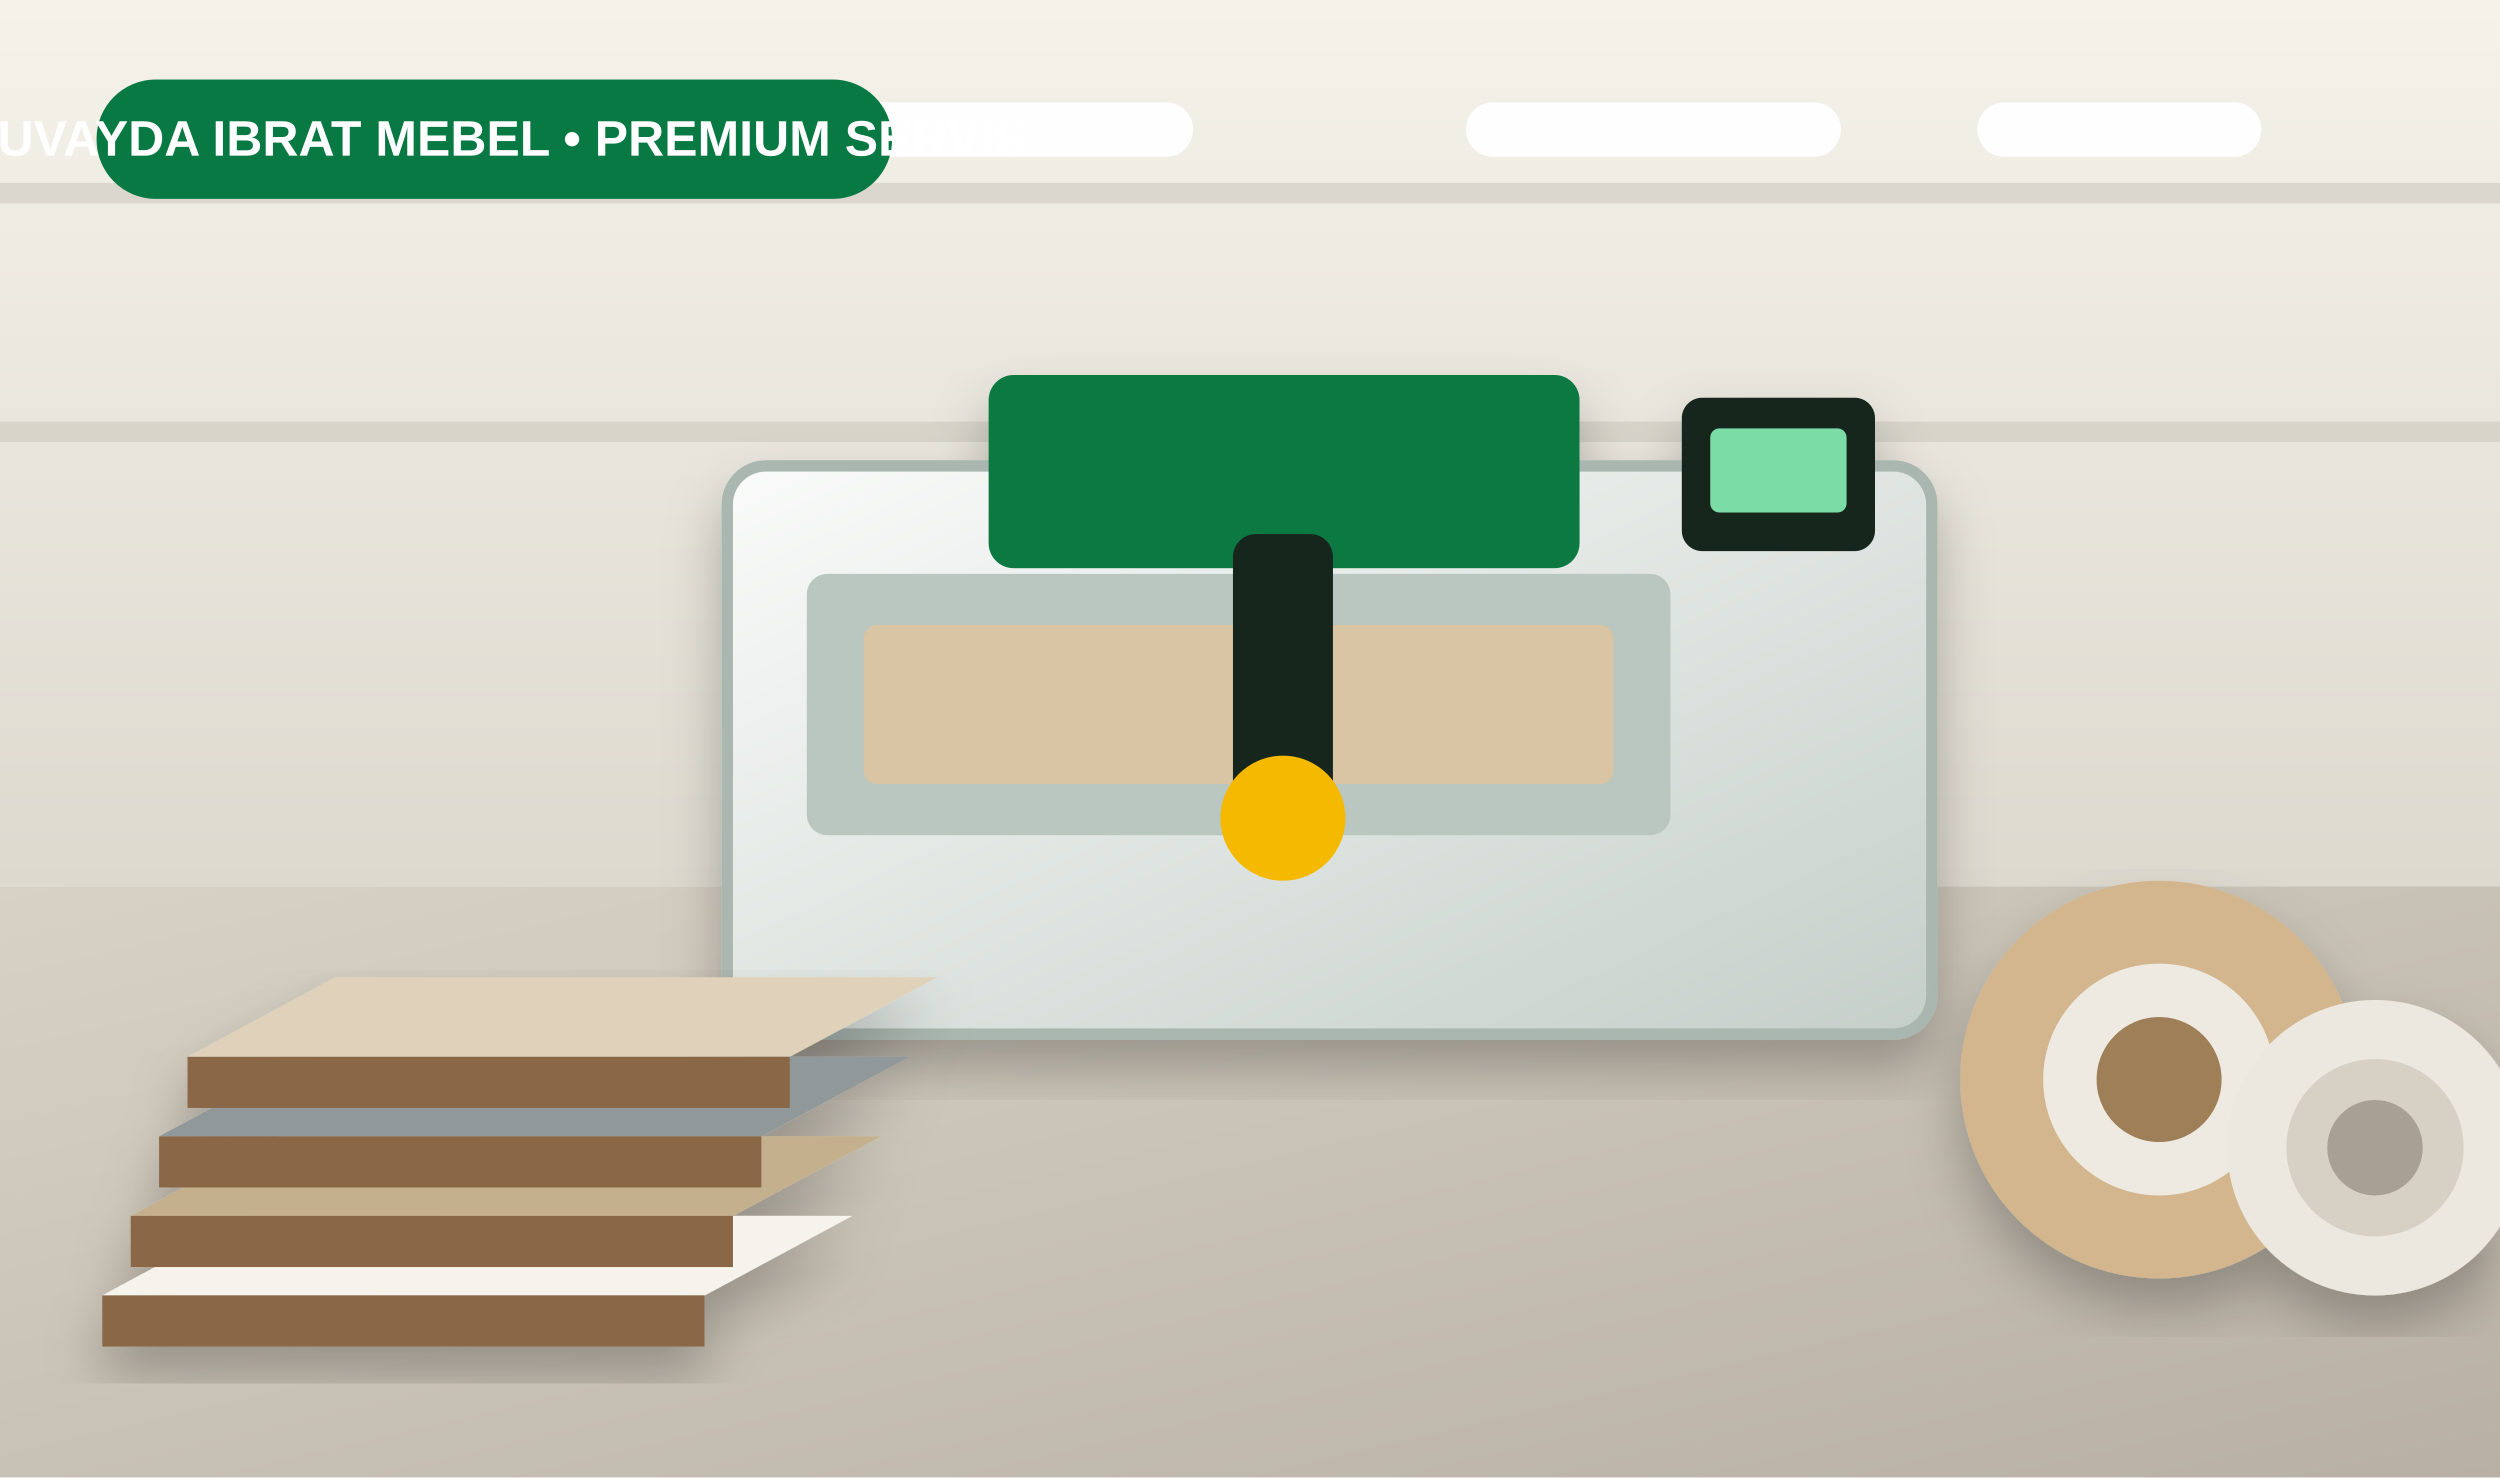
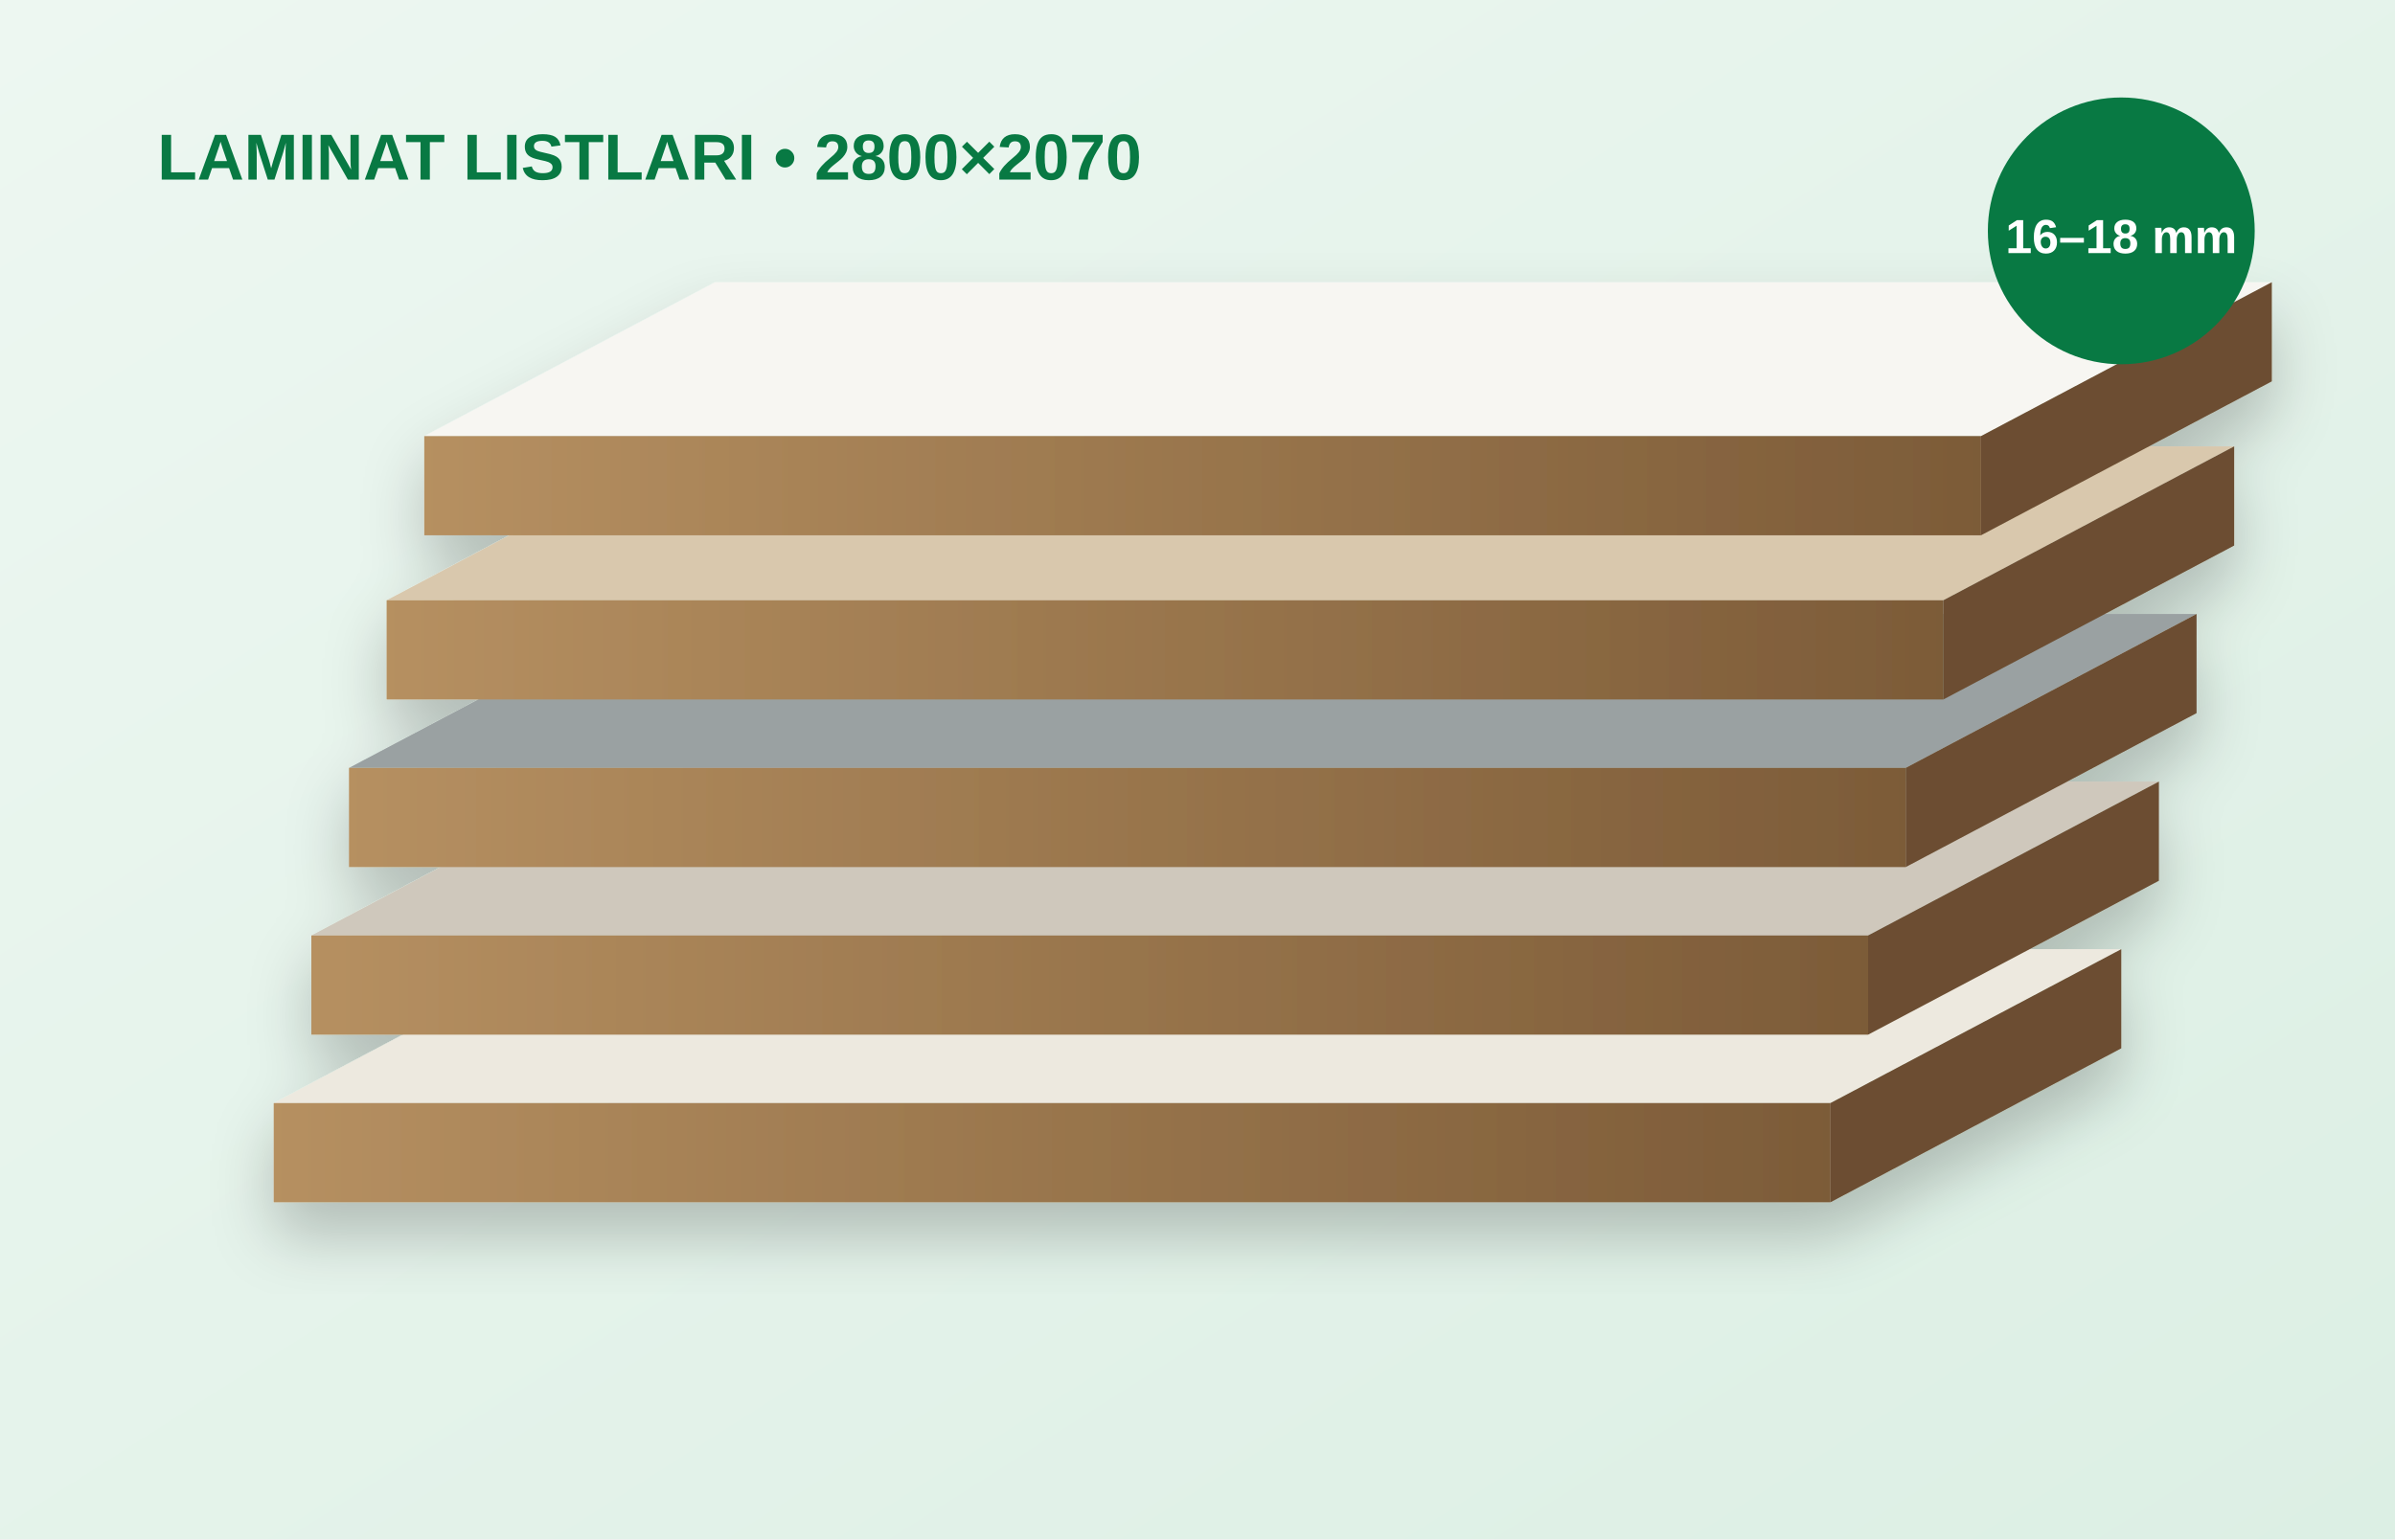
- <svg xmlns="http://www.w3.org/2000/svg" width="2200" height="1300" viewBox="0 0 2200 1300">
+ <svg xmlns="http://www.w3.org/2000/svg" width="1400" height="900" viewBox="0 0 1400 900">
  <defs>
-     <linearGradient id="wall" x1="0" y1="0" x2="0" y2="1">
-       <stop stop-color="#f5f2ea" />
-       <stop offset="1" stop-color="#ddd9cf" />
+     <linearGradient id="bg" x1="0" y1="0" x2="1" y2="1">
+       <stop stop-color="#edf7f1" />
+       <stop offset="1" stop-color="#dcefe4" />
    </linearGradient>
-     <linearGradient id="floor" x1="0" y1="0" x2="1" y2="1">
-       <stop stop-color="#d8d2c6" />
-       <stop offset="1" stop-color="#b8b0a4" />
-     </linearGradient>
-     <linearGradient id="machine" x1="0" y1="0" x2="1" y2="1">
-       <stop stop-color="#fafbfa" />
-       <stop offset="1" stop-color="#c5cfca" />
+     <linearGradient id="side" x1="0" y1="0" x2="1" y2="0">
+       <stop stop-color="#b69061" />
+       <stop offset="1" stop-color="#7c5b38" />
    </linearGradient>
    <filter id="sh">
-       <feDropShadow dx="0" dy="26" stdDeviation="24" flood-opacity=".25" />
+       <feDropShadow dx="0" dy="20" stdDeviation="18" flood-opacity=".22" />
    </filter>
  </defs>
-   <rect width="2200" height="780" fill="url(#wall)" />
-   <polygon points="0,780 2200,780 2200,1300 0,1300" fill="url(#floor)" />
-   <g opacity=".5" stroke="#c6c1b7" stroke-width="18">
-     <line x1="0" y1="170" x2="2200" y2="170" />
-     <line x1="0" y1="380" x2="2200" y2="380" />
-   </g>
-   <g fill="#fff" opacity=".95">
-     <rect x="150" y="90" width="330" height="48" rx="24" />
-     <rect x="720" y="90" width="330" height="48" rx="24" />
-     <rect x="1290" y="90" width="330" height="48" rx="24" />
-     <rect x="1740" y="90" width="250" height="48" rx="24" />
-   </g>
-   <g filter="url(#sh)" transform="translate(640 330)">
-     <rect x="0" y="80" width="1060" height="500" rx="34" fill="url(#machine)" stroke="#aab7b0" stroke-width="10" />
-     <rect x="70" y="175" width="760" height="230" rx="18" fill="#bac6c0" />
-     <rect x="120" y="220" width="660" height="140" rx="12" fill="#d9c4a4" />
-     <rect x="230" y="0" width="520" height="170" rx="22" fill="#087943" />
-     <rect x="445" y="140" width="88" height="250" rx="20" fill="#17261e" />
-     <circle cx="489" cy="390" r="55" fill="#f5b900" />
-     <rect x="840" y="20" width="170" height="135" rx="18" fill="#17261e" />
-     <rect x="865" y="47" width="120" height="74" rx="8" fill="#7cdca5" />
-   </g>
-   <g transform="translate(90 820)" filter="url(#sh)">
-     <g transform="translate(0 240)">
-       <polygon points="0,80 530,80 660,10 130,10" fill="#f5f3ec" />
-       <polygon points="0,80 530,80 530,125 0,125" fill="#8a6846" />
+   <rect width="1400" height="900" fill="url(#bg)" />
+   <g filter="url(#sh)" transform="translate(160 145)">
+     <g transform="translate(0 390)">
+       <polygon points="0,110 910,110 1080,20 170,20" fill="#ede9df" />
+       <polygon points="0,110 910,110 910,168 0,168" fill="url(#side)" />
+       <polygon points="910,110 1080,20 1080,78 910,168" fill="#6c4e31" />
    </g>
-     <g transform="translate(25 170)">
-       <polygon points="0,80 530,80 660,10 130,10" fill="#c5b08d" />
-       <polygon points="0,80 530,80 530,125 0,125" fill="#8a6846" />
+     <g transform="translate(22 292)">
+       <polygon points="0,110 910,110 1080,20 170,20" fill="#cfc8bc" />
+       <polygon points="0,110 910,110 910,168 0,168" fill="url(#side)" />
+       <polygon points="910,110 1080,20 1080,78 910,168" fill="#6c4e31" />
    </g>
-     <g transform="translate(50 100)">
-       <polygon points="0,80 530,80 660,10 130,10" fill="#90989a" />
-       <polygon points="0,80 530,80 530,125 0,125" fill="#8a6846" />
+     <g transform="translate(44 194)">
+       <polygon points="0,110 910,110 1080,20 170,20" fill="#9aa1a2" />
+       <polygon points="0,110 910,110 910,168 0,168" fill="url(#side)" />
+       <polygon points="910,110 1080,20 1080,78 910,168" fill="#6c4e31" />
    </g>
-     <g transform="translate(75 30)">
-       <polygon points="0,80 530,80 660,10 130,10" fill="#e0d2ba" />
-       <polygon points="0,80 530,80 530,125 0,125" fill="#8a6846" />
+     <g transform="translate(66 96)">
+       <polygon points="0,110 910,110 1080,20 170,20" fill="#d9c8ad" />
+       <polygon points="0,110 910,110 910,168 0,168" fill="url(#side)" />
+       <polygon points="910,110 1080,20 1080,78 910,168" fill="#6c4e31" />
+     </g>
+     <g transform="translate(88 0)">
+       <polygon points="0,110 910,110 1080,20 170,20" fill="#f7f6f2" />
+       <polygon points="0,110 910,110 910,168 0,168" fill="url(#side)" />
+       <polygon points="910,110 1080,20 1080,78 910,168" fill="#6c4e31" />
    </g>
  </g>
-   <g transform="translate(1710 760)" filter="url(#sh)">
-     <circle cx="190" cy="190" r="175" fill="#d3b68e" />
-     <circle cx="190" cy="190" r="102" fill="#eeeae1" />
-     <circle cx="190" cy="190" r="55" fill="#9e7f58" />
-     <circle cx="380" cy="250" r="130" fill="#ece8df" />
-     <circle cx="380" cy="250" r="78" fill="#d6d0c5" />
-     <circle cx="380" cy="250" r="42" fill="#a8a095" />
-   </g>
-   <rect x="85" y="70" width="700" height="105" rx="52" fill="#087943" />
-   <text x="435" y="137" text-anchor="middle" font-family="Arial" font-size="44" font-weight="700" fill="#fff">BUVAYDA IBRAT MEBEL • PREMIUM SERVIS</text>
+   <text x="92" y="105" font-family="Arial" font-size="38" font-weight="700" fill="#087943">LAMINAT LISTLARI • 2800×2070</text>
+   <circle cx="1240" cy="135" r="78" fill="#087943" />
+   <text x="1240" y="148" text-anchor="middle" font-family="Arial" font-size="28" font-weight="700" fill="#fff">16–18 mm</text>
</svg>
